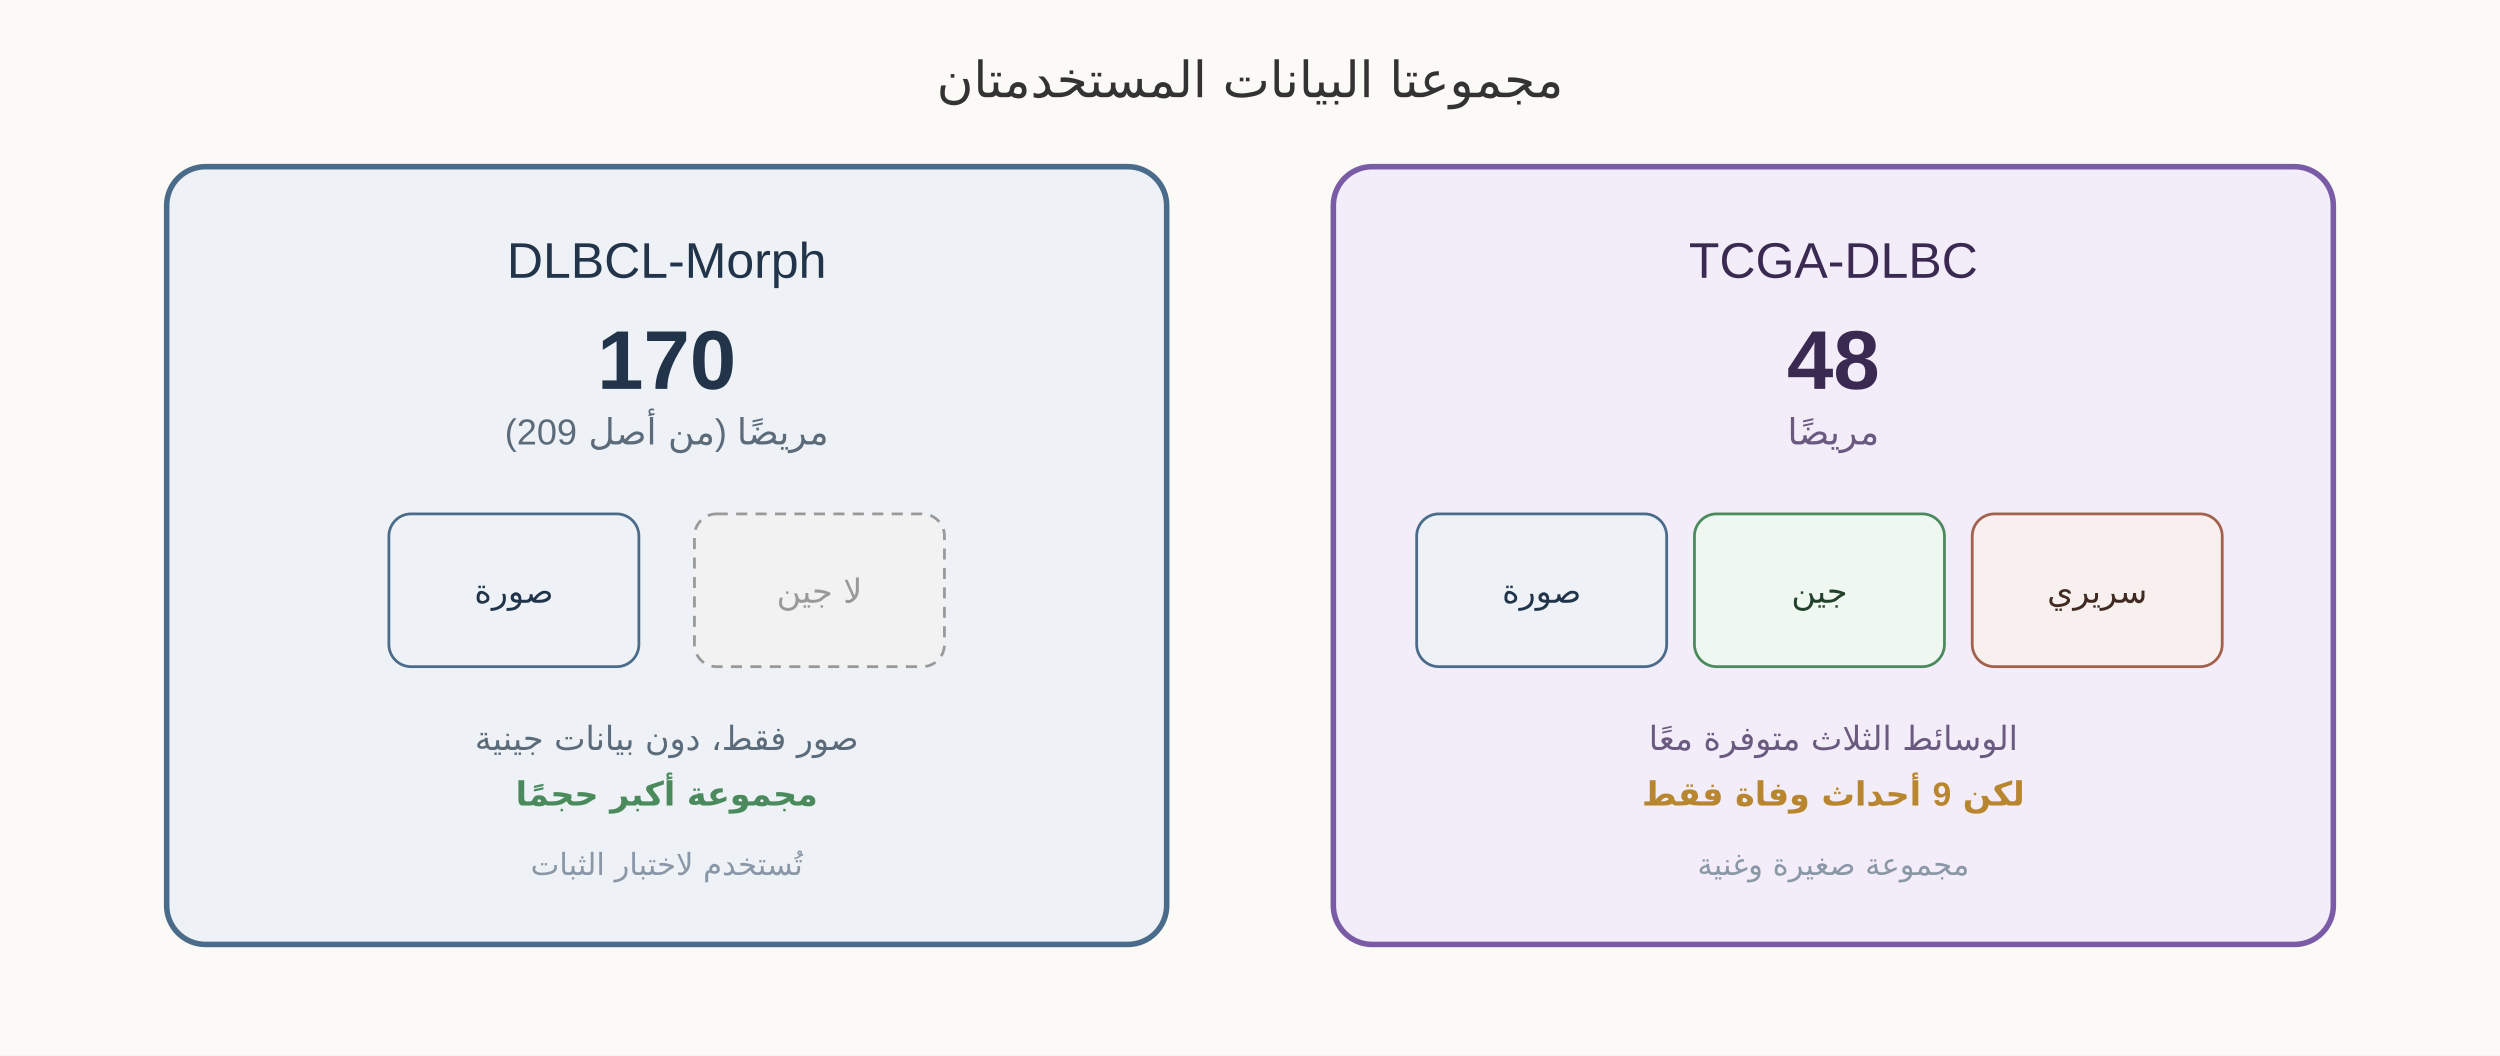
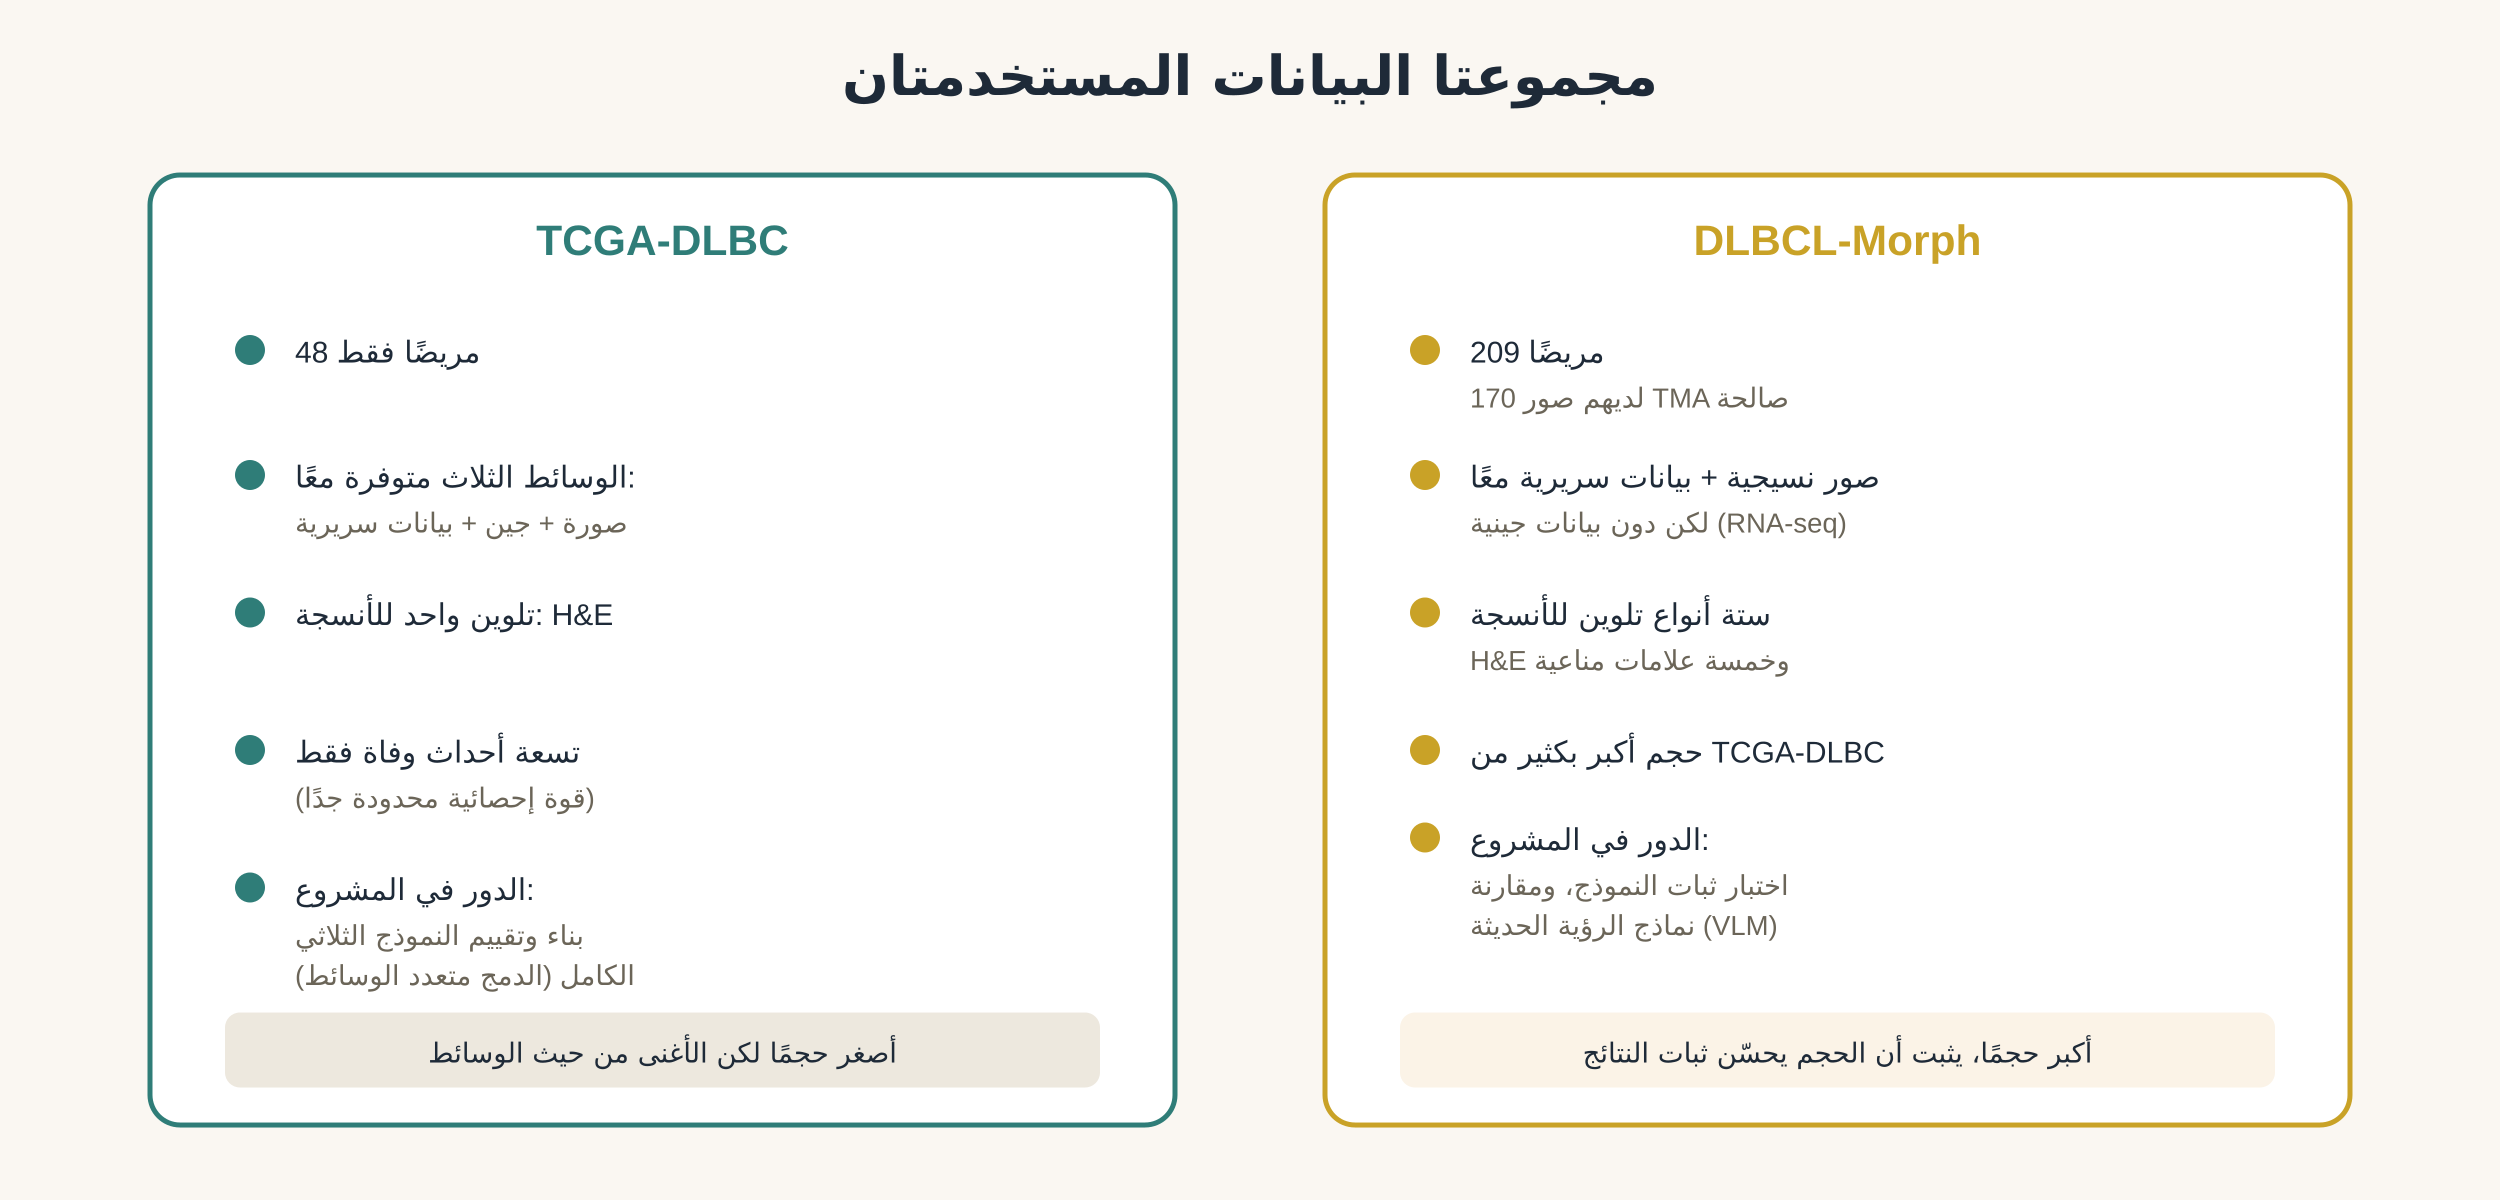
- <svg xmlns="http://www.w3.org/2000/svg" viewBox="0 0 900 380" width="900" height="380" font-family="Tahoma, Arial, sans-serif">
-   <rect width="900" height="380" fill="#fbfaf7" />
-   <text x="450" y="35" text-anchor="middle" font-size="18" fill="#333333">مجموعتا البيانات المستخدمتان</text>
-   <rect x="480" y="60" width="360" height="280" rx="14" fill="#f3ecf9" stroke="#7a5ba6" stroke-width="2" />
-   <text x="660" y="100" text-anchor="middle" font-size="18" fill="#3a2a52">TCGA-DLBC</text>
-   <text x="660" y="140" text-anchor="middle" font-size="30" fill="#3a2a52" font-weight="bold">48</text>
-   <text x="660" y="160" text-anchor="middle" font-size="13" fill="#6b5a80">مريضًا</text>
-   <rect x="510" y="185" width="90" height="55" rx="8" fill="#eef2f7" stroke="#4b6b8a" />
-   <text x="555" y="217" text-anchor="middle" font-size="12" fill="#22344a">صورة</text>
-   <rect x="610" y="185" width="90" height="55" rx="8" fill="#eef7f0" stroke="#4a8a5c" />
-   <text x="655" y="217" text-anchor="middle" font-size="12" fill="#22402a">جين</text>
-   <rect x="710" y="185" width="90" height="55" rx="8" fill="#f7f0ee" stroke="#a1614c" />
-   <text x="755" y="217" text-anchor="middle" font-size="12" fill="#402a22">سريري</text>
-   <text x="660" y="270" text-anchor="middle" font-size="12" fill="#6b5a80">الوسائط الثلاث متوفرة معًا</text>
-   <text x="660" y="290" text-anchor="middle" font-size="12" fill="#b8862f" font-weight="bold">لكن 9 أحداث وفاة فقط</text>
-   <text x="660" y="315" text-anchor="middle" font-size="11" fill="#8a97a6">مجموعة صغيرة وغنية</text>
-   <rect x="60" y="60" width="360" height="280" rx="14" fill="#eef2f7" stroke="#4b6b8a" stroke-width="2" />
-   <text x="240" y="100" text-anchor="middle" font-size="18" fill="#22344a">DLBCL-Morph</text>
-   <text x="240" y="140" text-anchor="middle" font-size="30" fill="#22344a" font-weight="bold">170</text>
-   <text x="240" y="160" text-anchor="middle" font-size="13" fill="#5b6b7a">مريضًا (من أصل 209)</text>
-   <rect x="140" y="185" width="90" height="55" rx="8" fill="#eef2f7" stroke="#4b6b8a" />
-   <text x="185" y="217" text-anchor="middle" font-size="12" fill="#22344a">صورة</text>
-   <rect x="250" y="185" width="90" height="55" rx="8" fill="#f2f2f2" stroke="#999999" stroke-dasharray="4,3" />
-   <text x="295" y="217" text-anchor="middle" font-size="12" fill="#999999">لا جين</text>
-   <text x="240" y="270" text-anchor="middle" font-size="12" fill="#5b6b7a">صور فقط، دون بيانات جينية</text>
-   <text x="240" y="290" text-anchor="middle" font-size="12" fill="#4a8a5c" font-weight="bold">مجموعة أكبر حجمًا</text>
-   <text x="240" y="315" text-anchor="middle" font-size="11" fill="#8a97a6">تُستخدم لاختبار الثبات</text>
+ <svg xmlns="http://www.w3.org/2000/svg" viewBox="0 0 1000 480" font-family="Tahoma, 'Segoe UI', Arial, sans-serif">
+   <rect width="1000" height="480" fill="#FAF7F2" />
+   <text x="500" y="38" text-anchor="middle" font-size="22" font-weight="bold" fill="#1E2A38">مجموعتا البيانات المستخدمتان</text>
+   <g>
+     <rect x="60" y="70" width="410" height="380" rx="12" fill="#FFFFFF" stroke="#2F7D78" stroke-width="2" />
+     <text x="265" y="102" text-anchor="middle" font-size="17" font-weight="bold" fill="#2F7D78">TCGA-DLBC</text>
+     <circle cx="100" cy="140" r="6" fill="#2F7D78" />
+     <text x="118" y="145" font-size="12" fill="#1E2A38">48 مريضًا فقط</text>
+     <circle cx="100" cy="190" r="6" fill="#2F7D78" />
+     <text x="118" y="195" font-size="12" fill="#1E2A38">الوسائط الثلاث متوفرة معًا:</text>
+     <text x="118" y="213" font-size="11" fill="#6b6558">صورة + جين + بيانات سريرية</text>
+     <circle cx="100" cy="245" r="6" fill="#2F7D78" />
+     <text x="118" y="250" font-size="12" fill="#1E2A38">تلوين واحد للأنسجة: H&amp;E</text>
+     <circle cx="100" cy="300" r="6" fill="#2F7D78" />
+     <text x="118" y="305" font-size="12" fill="#1E2A38">تسعة أحداث وفاة فقط</text>
+     <text x="118" y="323" font-size="11" fill="#6b6558">(قوة إحصائية محدودة جدًا)</text>
+     <circle cx="100" cy="355" r="6" fill="#2F7D78" />
+     <text x="118" y="360" font-size="12" fill="#1E2A38">الدور في المشروع:</text>
+     <text x="118" y="378" font-size="11" fill="#6b6558">بناء وتقييم النموذج الثلاثي</text>
+     <text x="118" y="394" font-size="11" fill="#6b6558">الكامل (الدمج متعدد الوسائط)</text>
+     <rect x="90" y="405" width="350" height="30" rx="6" fill="#EDE8DE" />
+     <text x="265" y="425" text-anchor="middle" font-size="11" fill="#1E2A38">أصغر حجمًا لكن الأغنى من حيث الوسائط</text>
+   </g>
+   <g>
+     <rect x="530" y="70" width="410" height="380" rx="12" fill="#FFFFFF" stroke="#C9A227" stroke-width="2" />
+     <text x="735" y="102" text-anchor="middle" font-size="17" font-weight="bold" fill="#C9A227">DLBCL-Morph</text>
+     <circle cx="570" cy="140" r="6" fill="#C9A227" />
+     <text x="588" y="145" font-size="12" fill="#1E2A38">209 مريضًا</text>
+     <text x="588" y="163" font-size="11" fill="#6b6558">170 لديهم صور TMA صالحة</text>
+     <circle cx="570" cy="190" r="6" fill="#C9A227" />
+     <text x="588" y="195" font-size="12" fill="#1E2A38">صور نسيجية + بيانات سريرية معًا</text>
+     <text x="588" y="213" font-size="11" fill="#6b6558">لكن دون بيانات جينية (RNA-seq)</text>
+     <circle cx="570" cy="245" r="6" fill="#C9A227" />
+     <text x="588" y="250" font-size="12" fill="#1E2A38">ستة أنواع تلوين للأنسجة</text>
+     <text x="588" y="268" font-size="11" fill="#6b6558">H&amp;E وخمسة علامات مناعية</text>
+     <circle cx="570" cy="300" r="6" fill="#C9A227" />
+     <text x="588" y="305" font-size="12" fill="#1E2A38">حجم أكبر بكثير من TCGA-DLBC</text>
+     <circle cx="570" cy="335" r="6" fill="#C9A227" />
+     <text x="588" y="340" font-size="12" fill="#1E2A38">الدور في المشروع:</text>
+     <text x="588" y="358" font-size="11" fill="#6b6558">اختبار ثبات النموذج، ومقارنة</text>
+     <text x="588" y="374" font-size="11" fill="#6b6558">نماذج الرؤية الحديثة (VLM)</text>
+     <rect x="560" y="405" width="350" height="30" rx="6" fill="#FBF3E7" />
+     <text x="735" y="425" text-anchor="middle" font-size="11" fill="#1E2A38">أكبر حجمًا، يثبت أن الحجم يحسّن ثبات النتائج</text>
+   </g>
</svg>
